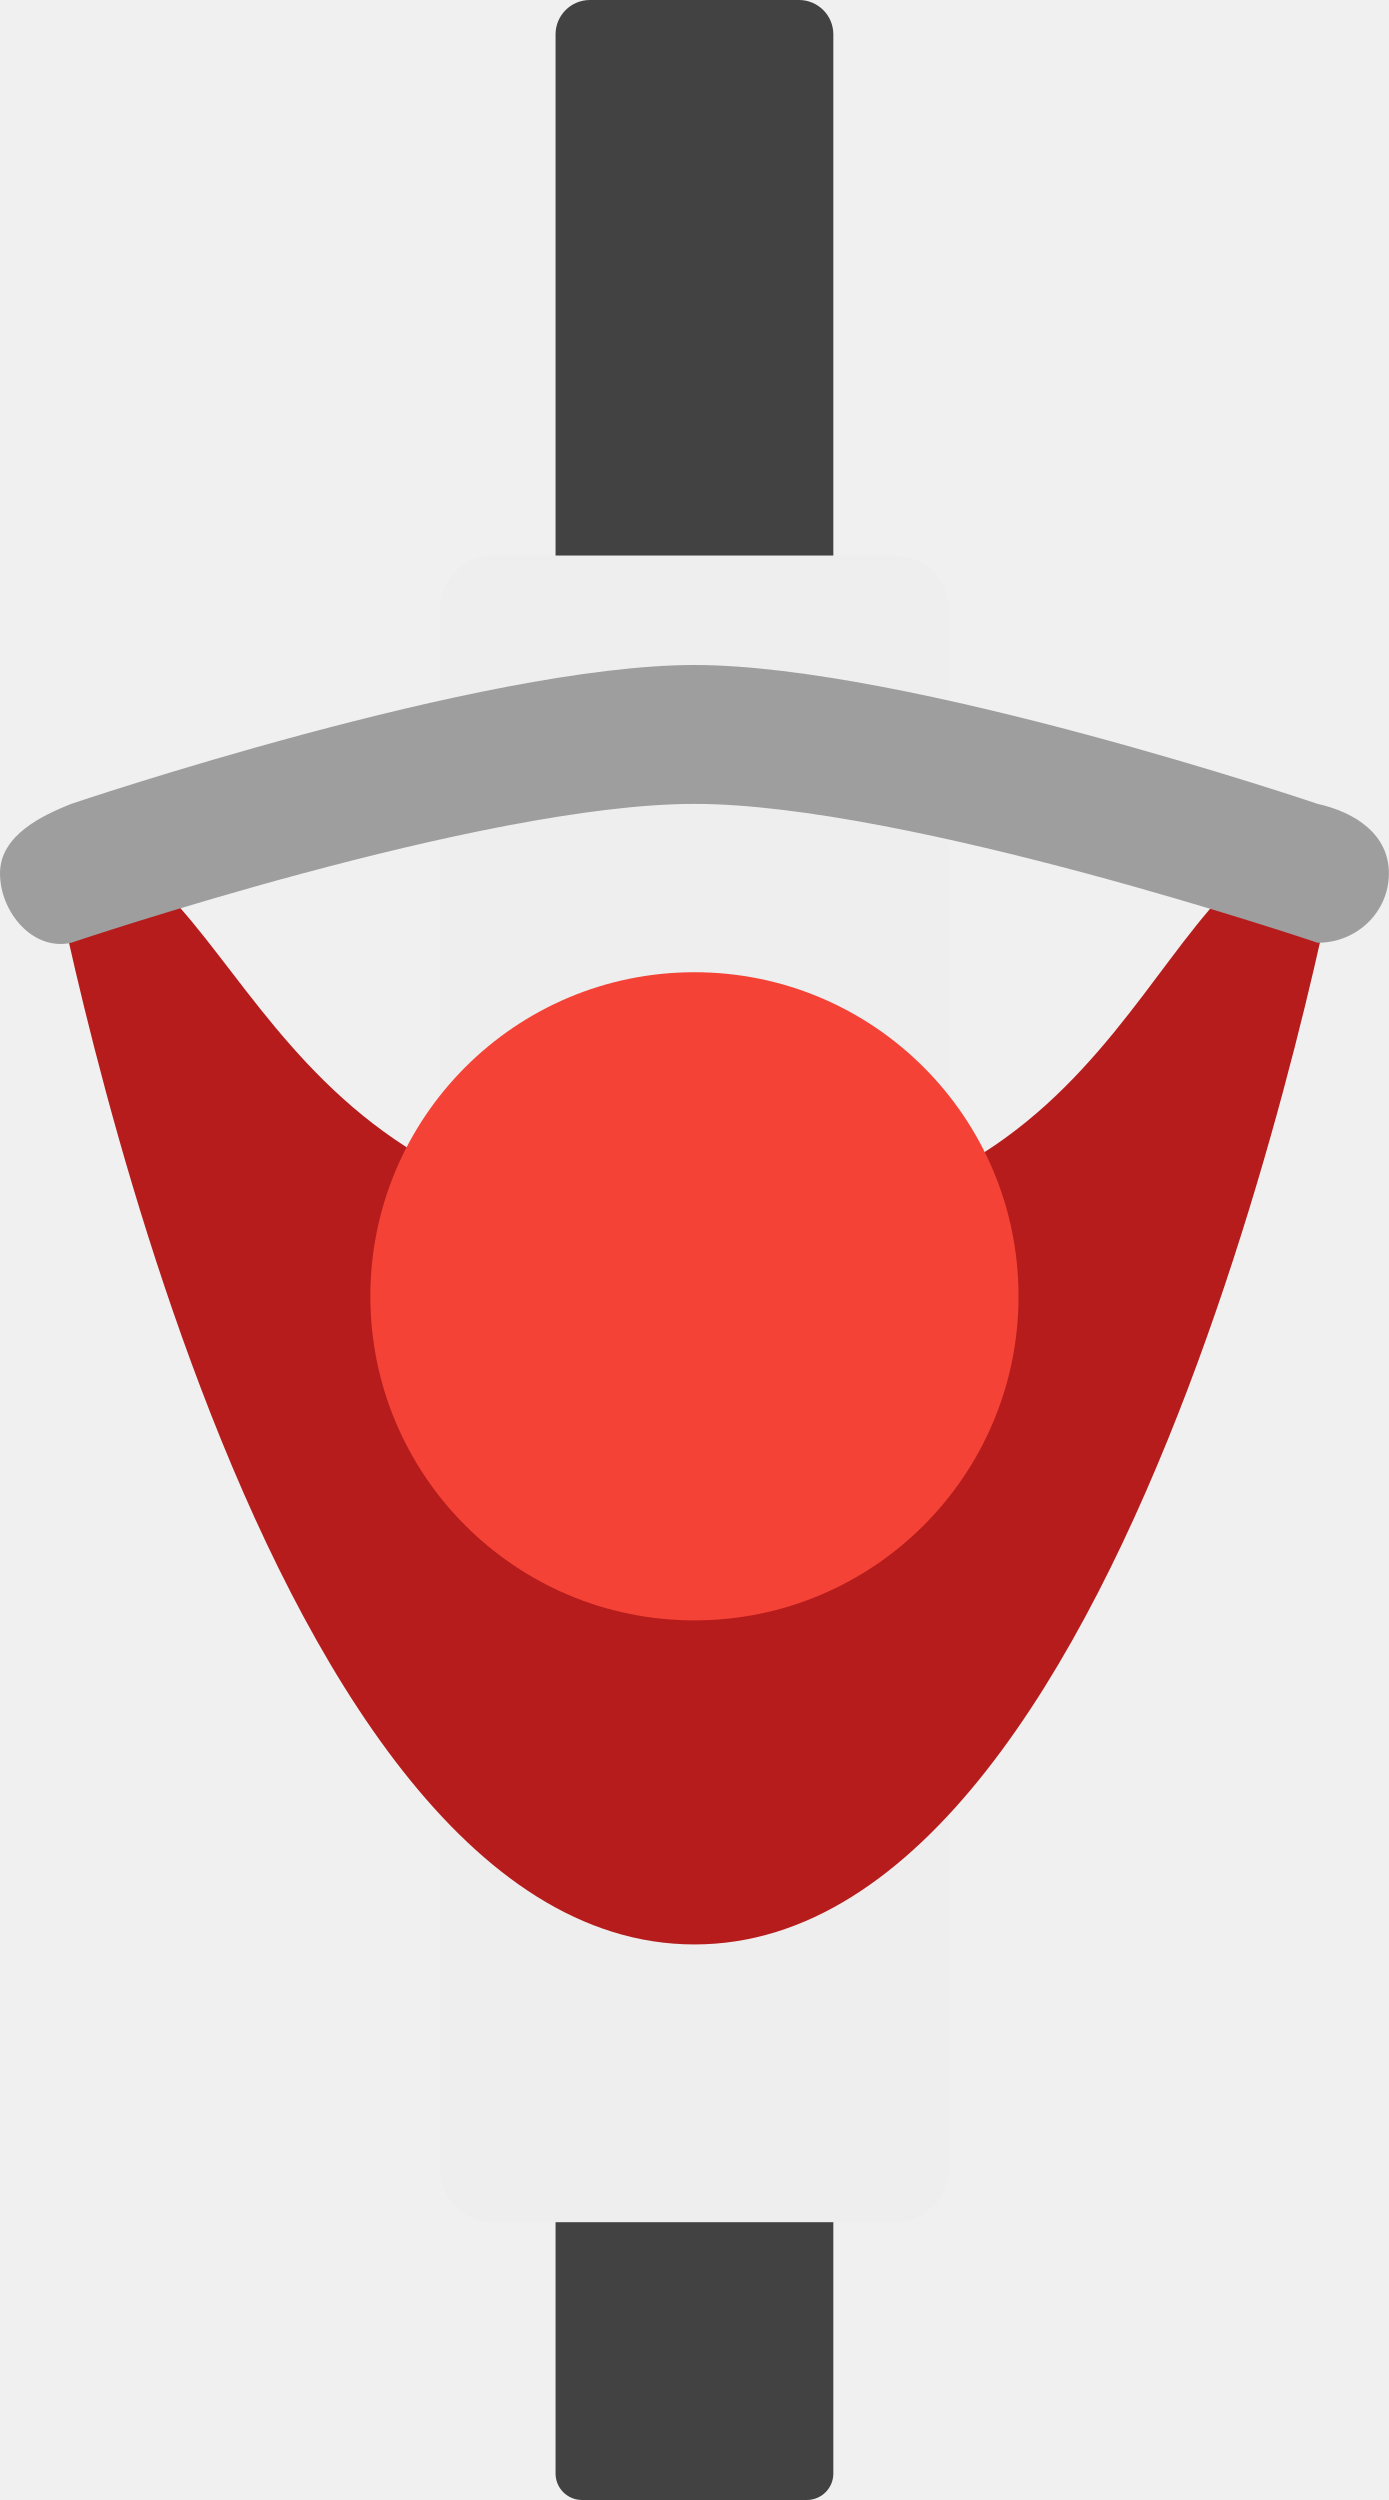
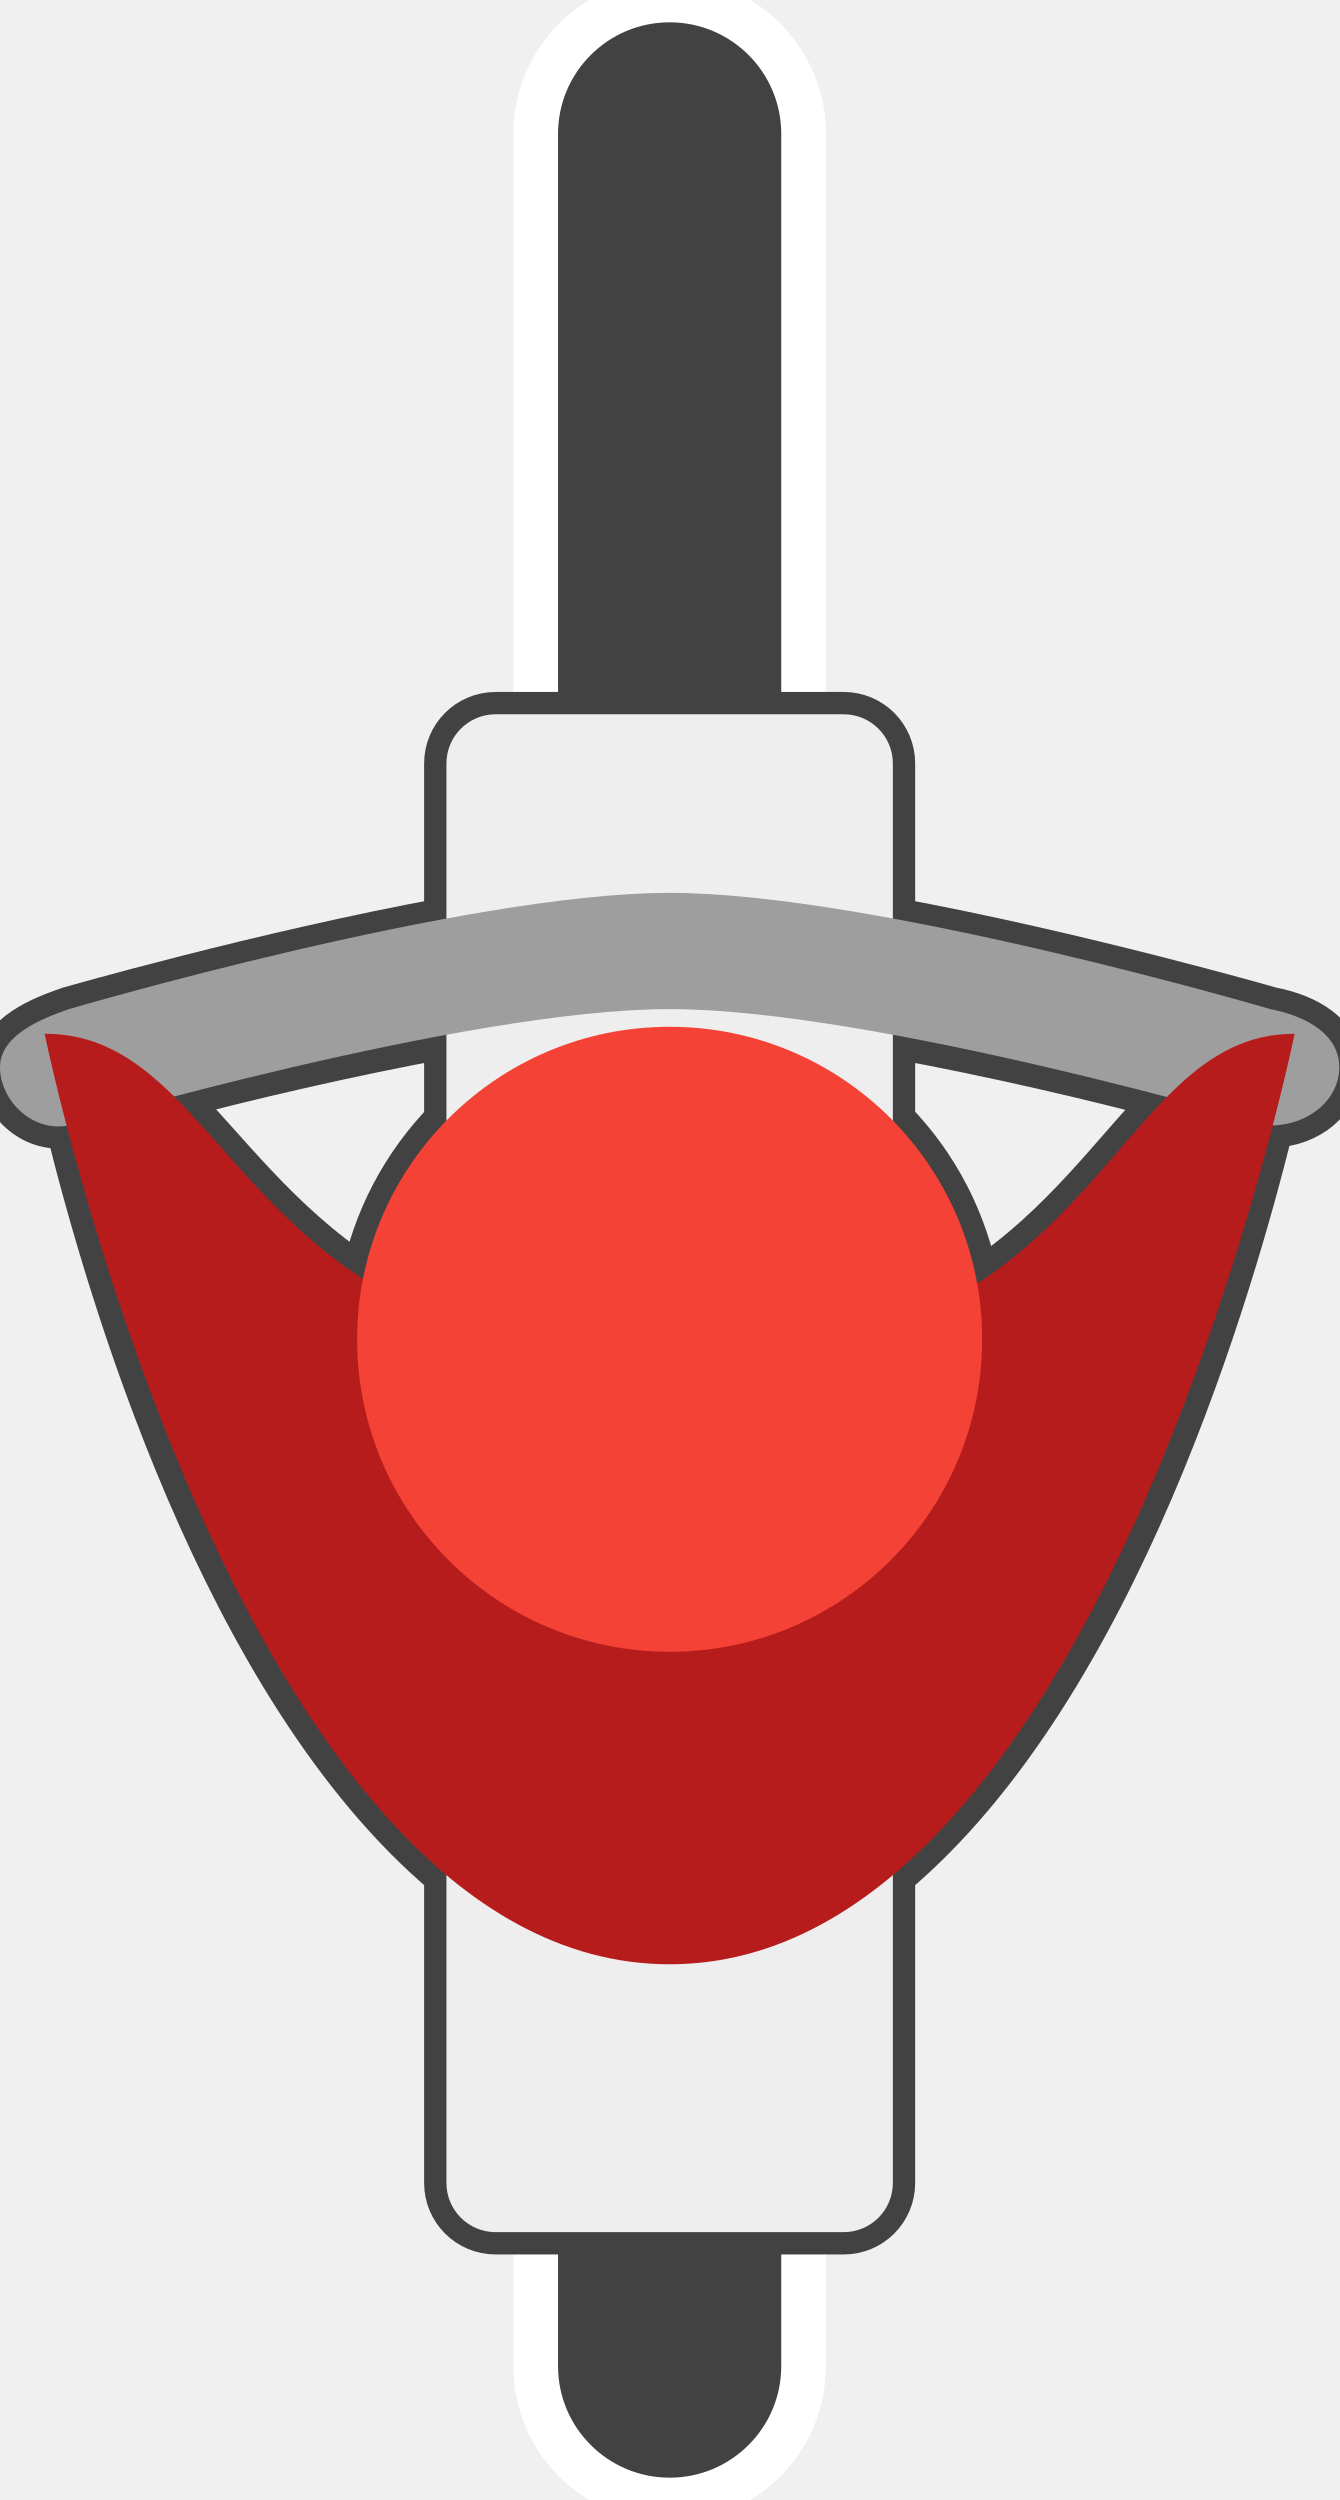
- <svg xmlns="http://www.w3.org/2000/svg" id="svg4230" version="1.1" width="15" height="27" viewBox="0 0 15 27">
+ <svg xmlns="http://www.w3.org/2000/svg" id="svg4230" version="1.1" width="15" height="28" viewBox="0 0 15 28">
  <defs id="defs4234" />
-   <circle cx="14.5" cy="-8" id="circle4898" style="opacity:1;fill:#f44336;fill-opacity:1;stroke:none;stroke-width:0.1;stroke-miterlimit:4;stroke-dasharray:none;stroke-opacity:1" transform="rotate(90)" r="0" />
-   <g id="g4141" transform="rotate(-90,16,16)">
-     <rect transform="rotate(90)" ry="0.286" y="-15" x="6" height="10" width="3" id="wheel-back" style="opacity:1;fill:#424242;fill-opacity:1;stroke:none;stroke-width:5;stroke-miterlimit:4;stroke-dasharray:none;stroke-opacity:1" />
-     <rect transform="rotate(90)" style="opacity:1;fill:#424242;fill-opacity:1;stroke:none;stroke-width:6.124;stroke-miterlimit:4;stroke-dasharray:none;stroke-opacity:1" id="wheel-front" width="3" height="13" x="6" y="-32" ry="0.371" />
-     <rect transform="rotate(90)" ry="0.583" y="-26" x="4.75" height="18" width="5.5" id="rect4910" style="opacity:1;fill:#eeeeee;fill-opacity:1;stroke:none;stroke-width:5;stroke-miterlimit:4;stroke-dasharray:none;stroke-opacity:1" />
-     <path id="rect4912" d="m 11,7.5 c 0,-4.875 12,-7 12,-7 0.002,2.125 -4.162,2.125 -4.24,7 C 18.682,12.375 23,12.375 23,14.5 c 0,0 -12,-2.125 -12,-7 z" style="opacity:1;fill:#b71c1c;fill-opacity:1;stroke:none;stroke-width:5;stroke-miterlimit:4;stroke-dasharray:none;stroke-opacity:1" />
-     <path id="rect4908" d="m 23.318,0.769 c 0,0 1.5,4.432 1.5,6.731 0,2.299 -1.5,6.731 -1.5,6.731 -0.093,0.416 -0.335,0.769 -0.75,0.769 -0.416,0 -0.75,-0.343 -0.75,-0.769 0,0 1.5,-4.432 1.5,-6.731 0,-2.299 -1.5,-6.731 -1.5,-6.731 C 21.725,0.353 22.152,0 22.568,0 c 0.415,0 0.628,0.465 0.75,0.769 z" style="opacity:1;fill:#9e9e9e;fill-opacity:1;stroke:none;stroke-width:5;stroke-miterlimit:4;stroke-dasharray:none;stroke-opacity:1" />
-     <circle r="3.5" cy="7.5" cx="18" id="path3348" style="opacity:1;fill:#f44336;fill-opacity:1;stroke-width:20;stroke-miterlimit:4;stroke-dasharray:none" />
-   </g>
+   <rect style="opacity:1;fill:#424242;fill-opacity:1;stroke:#ffffff;stroke-width:0.5;stroke-miterlimit:4;stroke-dasharray:none;stroke-opacity:1" id="back-wheel" width="3" height="10" x="6" y="18" ry="1.5" />
+   <rect ry="1.5" y="0" x="6" height="14" width="3" id="front-wheel" style="opacity:1;fill:#424242;fill-opacity:1;stroke:#ffffff;stroke-width:0.5;stroke-miterlimit:4;stroke-dasharray:none;stroke-opacity:1" />
+   <path style="opacity:1;fill:none;fill-opacity:1;stroke:#424242;stroke-width:0.5;stroke-miterlimit:4;stroke-dasharray:none;stroke-opacity:1" d="M 5.551 8 C 5.246 8 5 8.246 5 8.551 L 5 10.301 C 2.92 10.684 0.77 11.303 0.77 11.303 C 0.466 11.409 0 11.592 0 11.953 C 0 12.31 0.347 12.676 0.758 12.605 C 1.204 14.408 2.497 18.899 5 20.998 L 5 24.449 C 5 24.754 5.246 25 5.551 25 L 9.449 25 C 9.754 25 10 24.754 10 24.449 L 10 20.998 C 12.504 18.898 13.796 14.404 14.242 12.604 C 14.662 12.598 15 12.31 15 11.953 C 15 11.592 14.646 11.383 14.23 11.303 C 14.23 11.303 12.08 10.684 10 10.301 L 10 8.551 C 10 8.246 9.754 8 9.449 8 L 5.551 8 z M 5 11.604 L 5 12.555 A 3.5 3.5 0 0 0 4.068 14.322 C 3.099 13.685 2.531 12.869 1.945 12.289 C 2.761 12.075 3.856 11.815 5 11.604 z M 10 11.604 C 11.152 11.816 12.258 12.078 13.074 12.293 C 12.483 12.889 11.917 13.732 10.943 14.375 A 3.5 3.5 0 0 0 10 12.551 L 10 11.604 z " id="path4237" />
+   <rect ry="0.551" y="8" x="5" height="17" width="5" id="rect4910" style="opacity:1;fill:#eeeeee;fill-opacity:1;stroke:none;stroke-width:0.5;stroke-miterlimit:4;stroke-dasharray:none;stroke-opacity:1" />
+   <path id="rect4908" d="m 0.769,11.303 c 0,0 4.432,-1.303 6.731,-1.303 2.299,0 6.731,1.303 6.731,1.303 0.416,0.081 0.769,0.29 0.769,0.651 0,0.361 -0.343,0.651 -0.769,0.651 0,0 -4.432,-1.303 -6.731,-1.303 -2.299,0 -6.731,1.303 -6.731,1.303 C 0.353,12.686 0,12.315 0,11.954 0,11.593 0.465,11.409 0.769,11.303 Z" style="opacity:1;fill:#9e9e9e;fill-opacity:1;stroke:none;stroke-width:5;stroke-miterlimit:4;stroke-dasharray:none;stroke-opacity:1" />
+   <path id="rect4912" d="m 7.5,22 c -4.875,0 -7,-10.422 -7,-10.422 2.125,-0.002 2.125,3.615 7,3.682 4.875,0.068 4.875,-3.682 7,-3.682 0,0 -2.125,10.422 -7,10.422 z" style="opacity:1;fill:#b71c1c;fill-opacity:1;stroke:none;stroke-width:0.5;stroke-linejoin:round;stroke-miterlimit:4;stroke-dasharray:none;stroke-opacity:1" />
+   <circle style="opacity:1;fill:#f44336;fill-opacity:1;stroke-width:20;stroke-miterlimit:4;stroke-dasharray:none" id="path3348" cx="-15" cy="7.5" r="3.5" transform="matrix(0,-1,1,0,0,0)" />
</svg>
